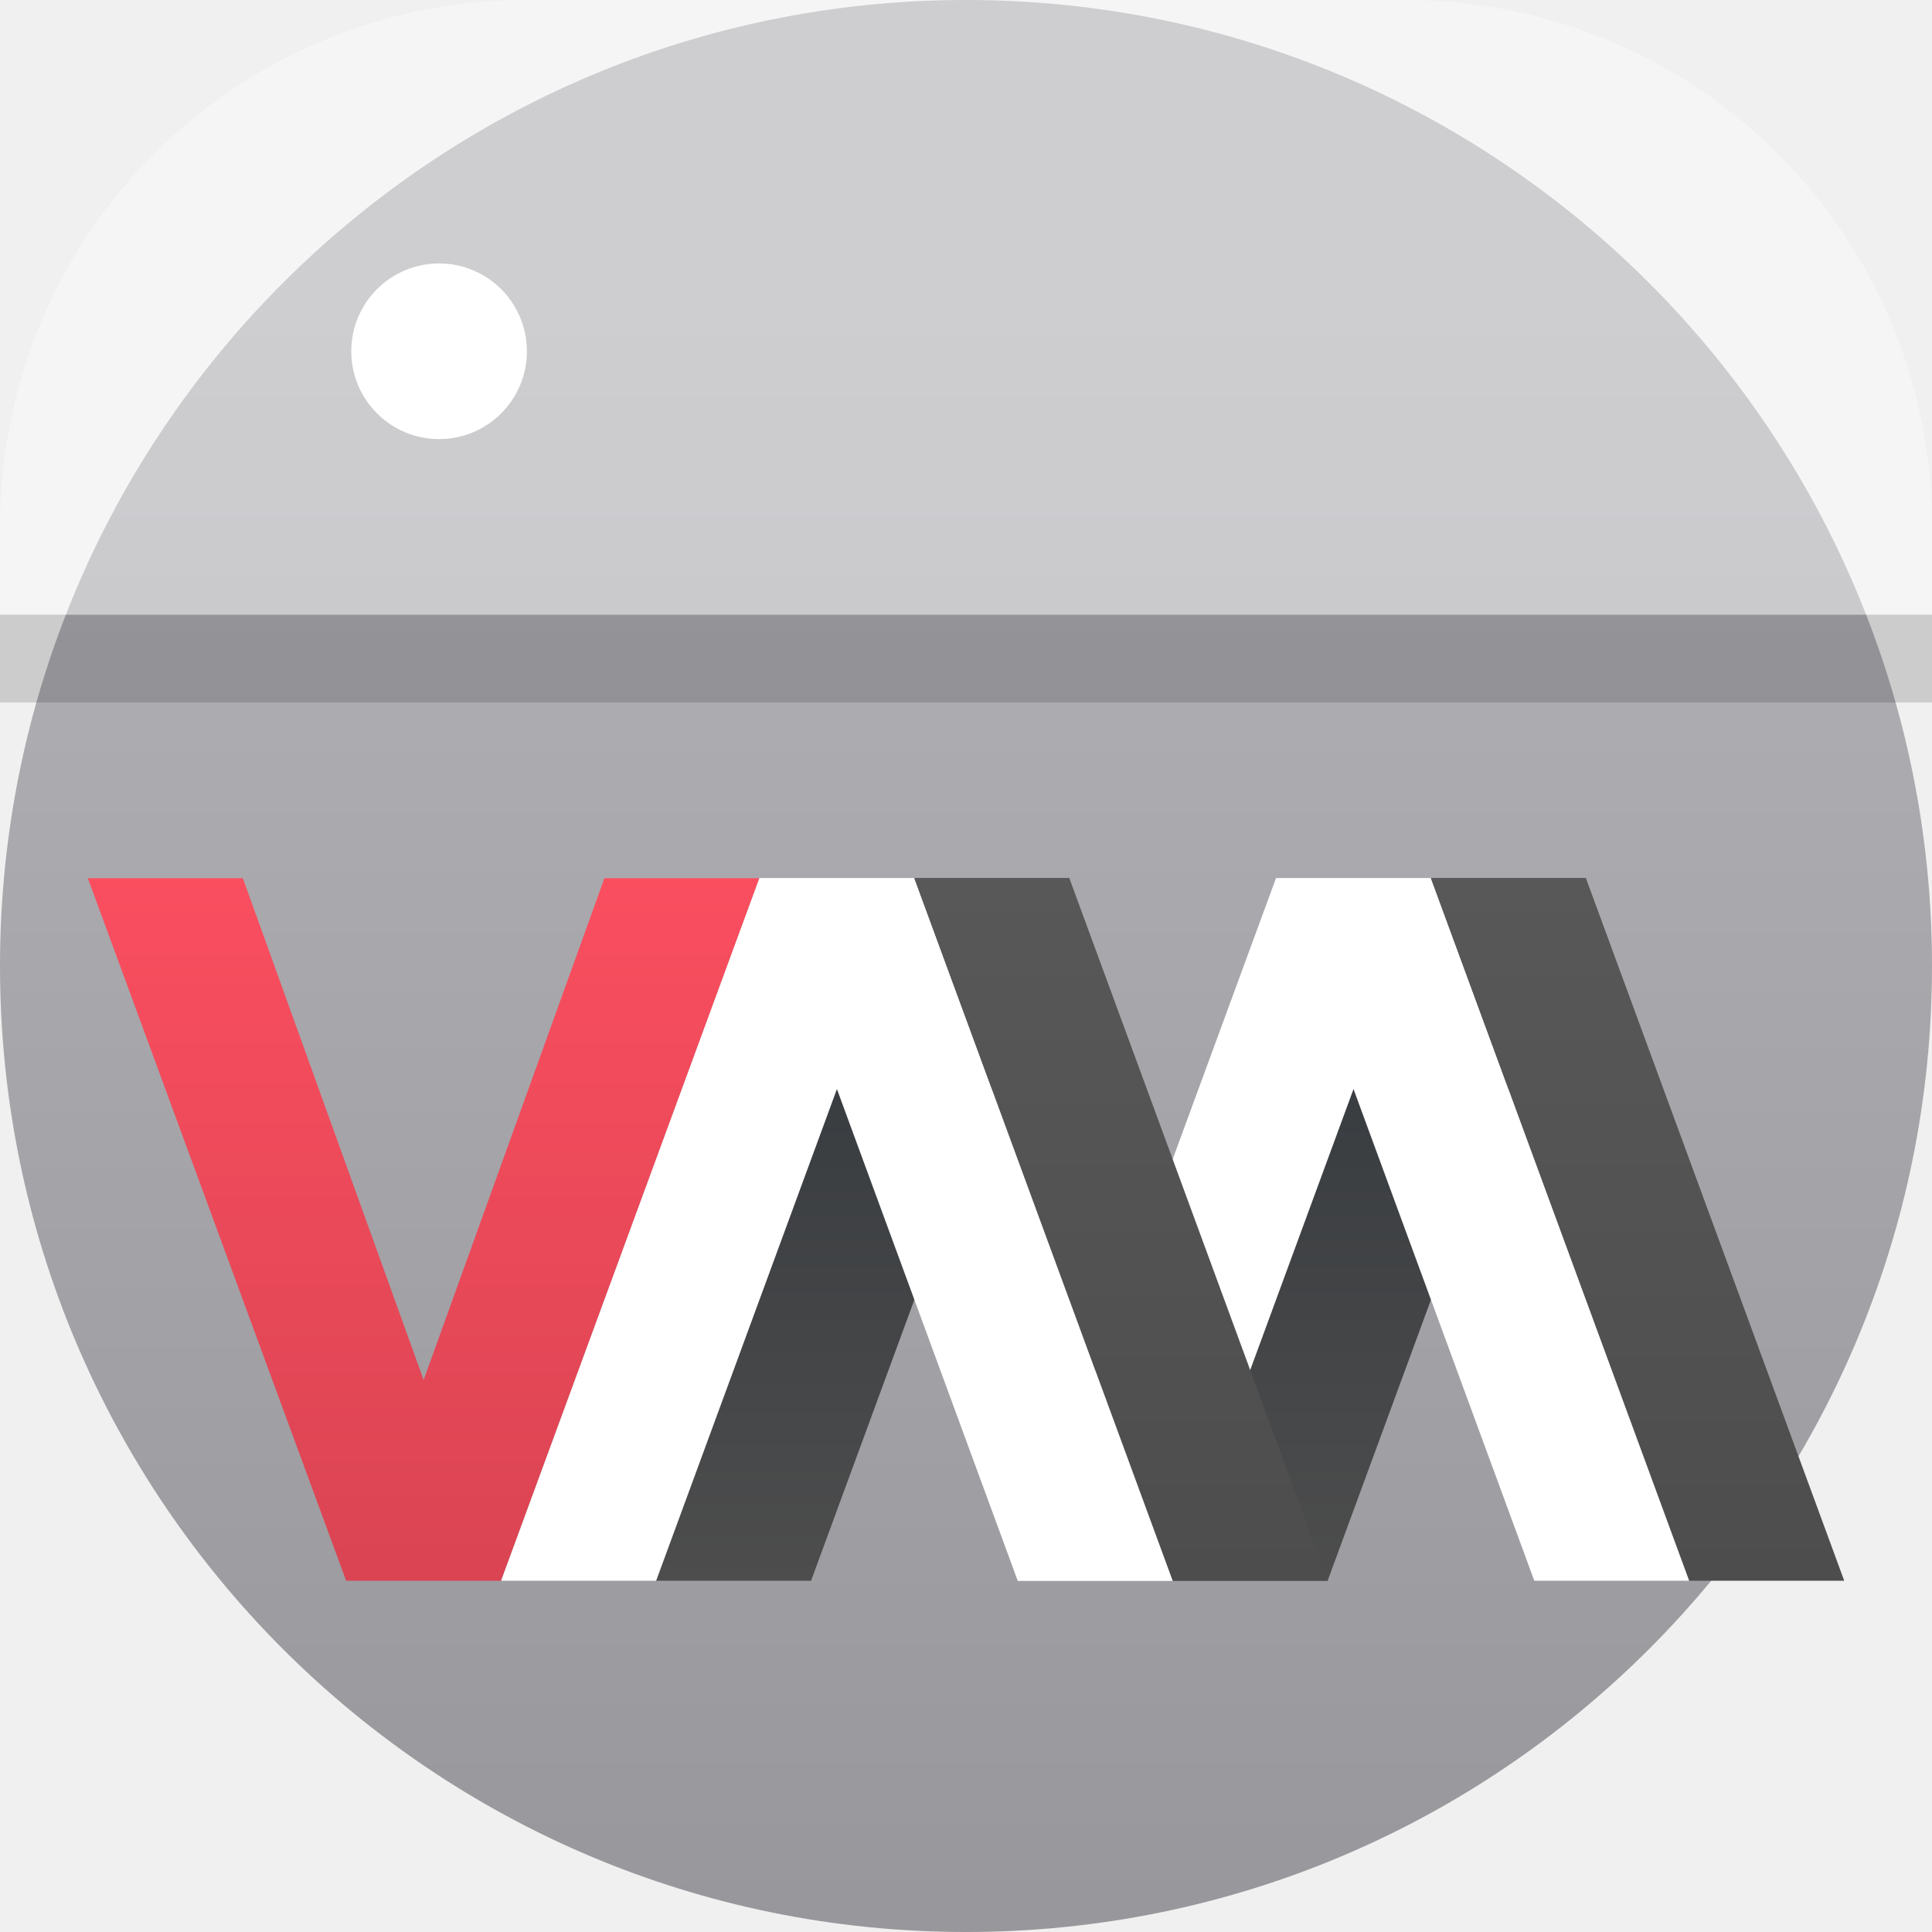
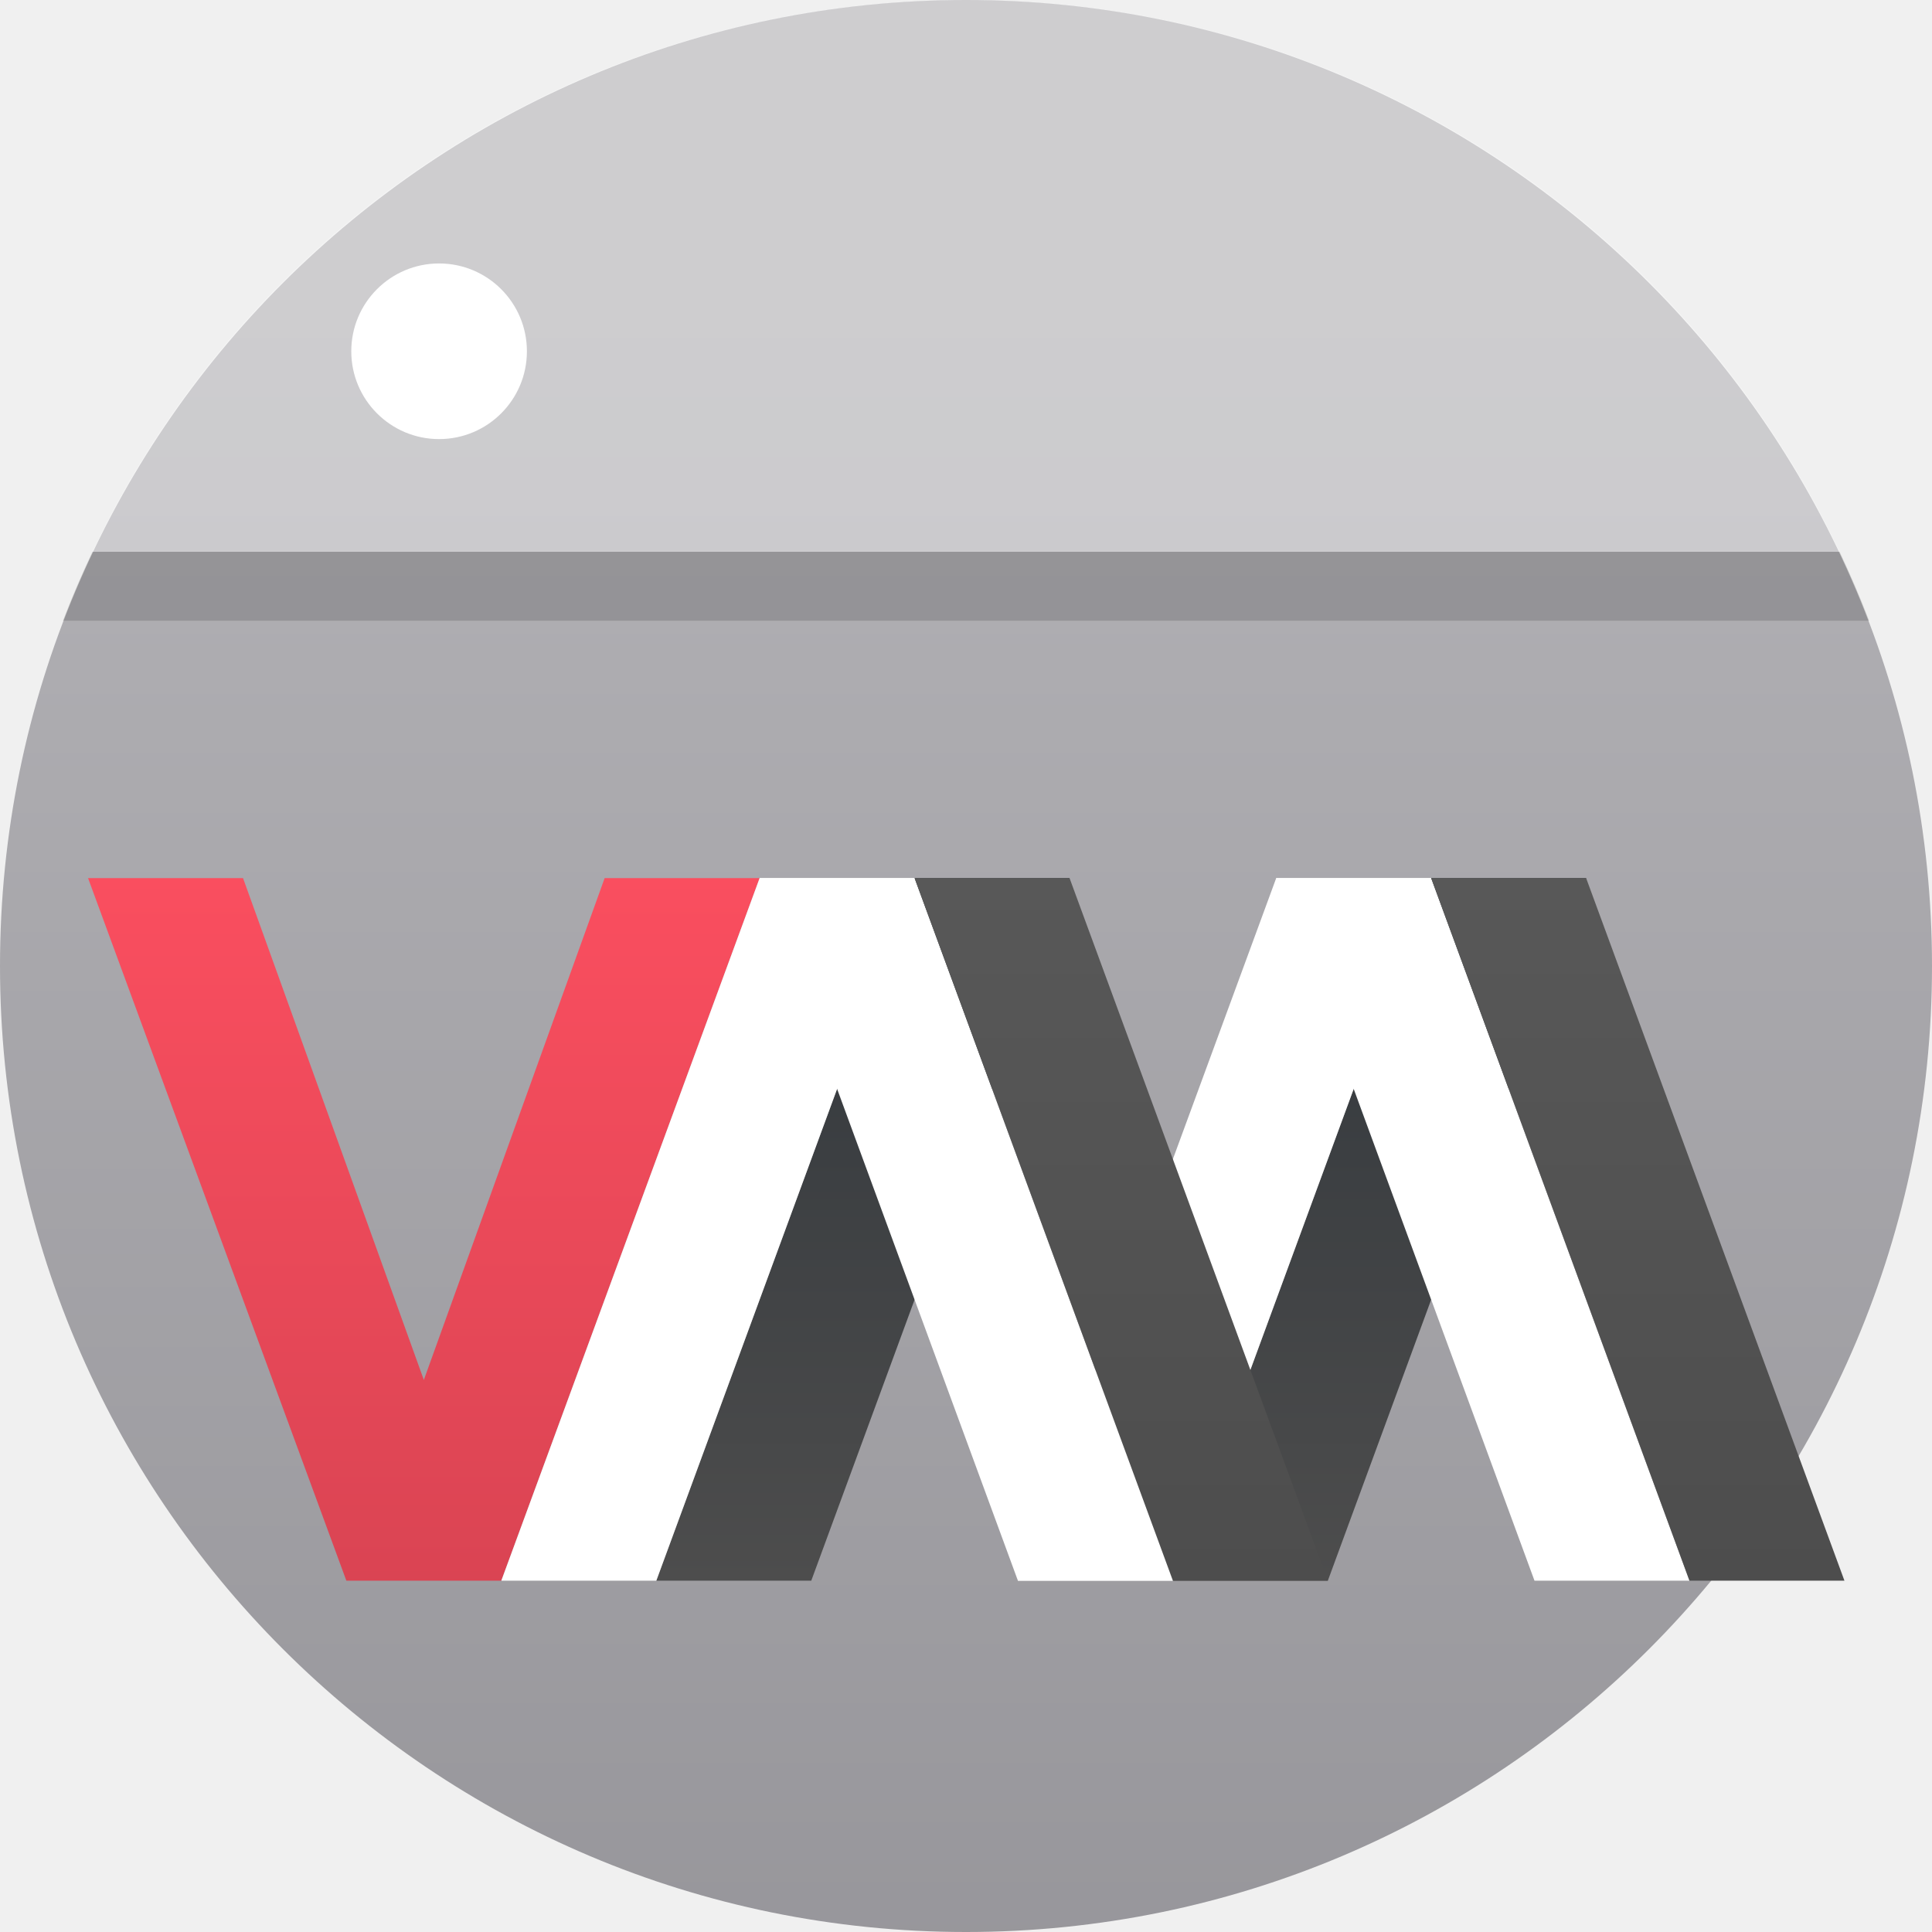
- <svg xmlns="http://www.w3.org/2000/svg" width="22" height="22">
+ <svg xmlns="http://www.w3.org/2000/svg" width="22" height="22" version="1.1">
  <defs>
    <linearGradient id="a" x1="7.937" x2="7.937" y1="15.081" y2="1.852" gradientTransform="translate(.001 .015)scale(1.88973)" gradientUnits="userSpaceOnUse">
-       <stop offset="0" style="stop-color:#8e8d92;stop-opacity:1" />
-       <stop offset="1" style="stop-color:#b3b2b6;stop-opacity:1" />
+       <stop stop-color="#8e8d92" offset="0" />
+       <stop stop-color="#b3b2b6" offset="1" />
    </linearGradient>
  </defs>
-   <linearGradient id="f" x1="358.571" x2="358.571" y1="519.798" y2="505.798" gradientUnits="userSpaceOnUse">
-     <stop offset="0" stop-color="#4d4d4d" />
-     <stop offset="1" stop-color="#585858" />
+   <linearGradient id="f" x1="358.57" x2="358.57" y1="519.8" y2="505.8" gradientUnits="userSpaceOnUse">
+     <stop stop-color="#4d4d4d" offset="0" />
+     <stop stop-color="#585858" offset="1" />
  </linearGradient>
-   <linearGradient id="e" x1="356.571" x2="356.571" y1="519.798" y2="505.798" gradientUnits="userSpaceOnUse">
-     <stop offset="0" stop-color="#afb0b3" />
-     <stop offset="1" stop-color="#bdc3c7" />
+   <linearGradient id="c" x1="353.57" x2="353.57" y1="505.8" y2="519.8" gradientUnits="userSpaceOnUse">
+     <stop stop-color="#31363b" offset="0" />
+     <stop stop-color="#4d4d4d" offset="1" />
  </linearGradient>
-   <linearGradient id="d" x1="350.571" x2="350.571" y1="505.798" y2="519.798" gradientUnits="userSpaceOnUse">
-     <stop offset="0" stop-color="#7f8c8d" />
-     <stop offset="1" stop-color="#afb0b3" />
+   <linearGradient id="b" x1="428.37" x2="428.37" y1="530.8" y2="525.8" gradientTransform="matrix(2.8571 0 0 2.8 -885.35 -966.43)" gradientUnits="userSpaceOnUse">
+     <stop stop-color="#da4453" offset="0" />
+     <stop stop-color="#fa4e5f" offset="1" />
  </linearGradient>
-   <linearGradient id="c" x1="353.571" x2="353.571" y1="505.798" y2="519.798" gradientUnits="userSpaceOnUse">
-     <stop offset="0" stop-color="#31363b" />
-     <stop offset="1" stop-color="#4d4d4d" />
-   </linearGradient>
-   <linearGradient id="b" x1="428.371" x2="428.371" y1="530.798" y2="525.798" gradientTransform="matrix(2.85714 0 0 2.8 -885.347 -966.434)" gradientUnits="userSpaceOnUse">
-     <stop offset="0" stop-color="#da4453" />
-     <stop offset="1" stop-color="#fa4e5f" />
-   </linearGradient>
-   <rect width="22" height="22" rx="11" ry="11" style="fill:url(#a);stroke-width:.5" />
-   <path d="m6 0c-3.324 0-6 2.676-6 6v1h22v-1c0-3.324-2.676-6-6-6h-10z" fill="#ffffff" opacity=".35" />
-   <rect width="22" height="1" y="7" rx="0" ry="0" style="opacity:.15;fill:#000;fill-rule:evenodd;stroke-width:.886;stroke-linecap:round;stroke-linejoin:round;paint-order:stroke fill markers" />
-   <circle cx="5" cy="4" r="1" style="fill:#fff;stroke-width:.832;stroke-linecap:round;stroke-linejoin:round" />
-   <path fill="url(#b)" d="M331.571 505.798h3l3.5 10 3.5-10h3l-5 14h-3z" style="fill:url(#b)" transform="matrix(.58824 0 0 .57143 -194.043 -279.028)" />
-   <path fill="url(#c)" d="m342.571 519.798 5-14h3l-5 14zm10 0 5-14h3l-5 14z" style="fill:url(#c)" transform="matrix(.58824 0 0 .57143 -194.043 -279.028)" />
-   <path fill="url(#d)" d="m339.571 519.798 5-14h3l-5 14zm10 0 5-14h3l-5 14z" style="fill:#fff" transform="matrix(.58824 0 0 .57143 -194.043 -279.028)" />
-   <path fill="url(#e)" d="M352.571 519.798h-3l-5-14h3zm10 0h-3l-5-14h3z" style="fill:#fff" transform="matrix(.58824 0 0 .57143 -194.043 -279.028)" />
-   <path fill="url(#f)" d="m347.571 505.798 5 14h3l-5-14zm10 0 5 14h3l-5-14z" style="fill:url(#f)" transform="matrix(.58824 0 0 .57143 -194.043 -279.028)" />
+   <rect width="22" height="22" rx="11" ry="11" fill="url(#a)" stroke-width=".5" />
+   <circle cx="5" cy="4" r="1" fill="#fff" stroke-linecap="round" stroke-linejoin="round" stroke-width=".832" />
+   <path transform="matrix(.58824 0 0 .57143 -194.04 -279.03)" d="m331.57 505.8h3l3.5 10 3.5-10h3l-5 14h-3z" fill="url(#b)" />
+   <path transform="matrix(.58824 0 0 .57143 -194.04 -279.03)" d="m342.57 519.8 5-14h3l-5 14zm10 0 5-14h3l-5 14z" fill="url(#c)" />
+   <path transform="matrix(.58824 0 0 .57143 -194.04 -279.03)" d="m339.57 519.8 5-14h3l-5 14zm10 0 5-14h3l-5 14z" fill="#fff" />
+   <path transform="matrix(.58824 0 0 .57143 -194.04 -279.03)" d="m352.57 519.8h-3l-5-14h3zm10 0h-3l-5-14h3z" fill="#fff" />
+   <path transform="matrix(.58824 0 0 .57143 -194.04 -279.03)" d="m347.57 505.8 5 14h3l-5-14zm10 0 5 14h3l-5-14z" fill="url(#f)" />
+   <path d="m1.053 6.283c1.76-3.722 5.543-6.285 9.947-6.285 4.405 0 8.188 2.563 9.947 6.285z" fill="#fff" opacity=".35" style="paint-order:stroke fill markers" />
+   <path d="m0.717 7.068c0.102-0.267 0.215-0.529 0.336-0.785h19.895c0.121 0.257 0.234 0.518 0.336 0.785z" opacity=".15" style="paint-order:stroke fill markers" />
</svg>
